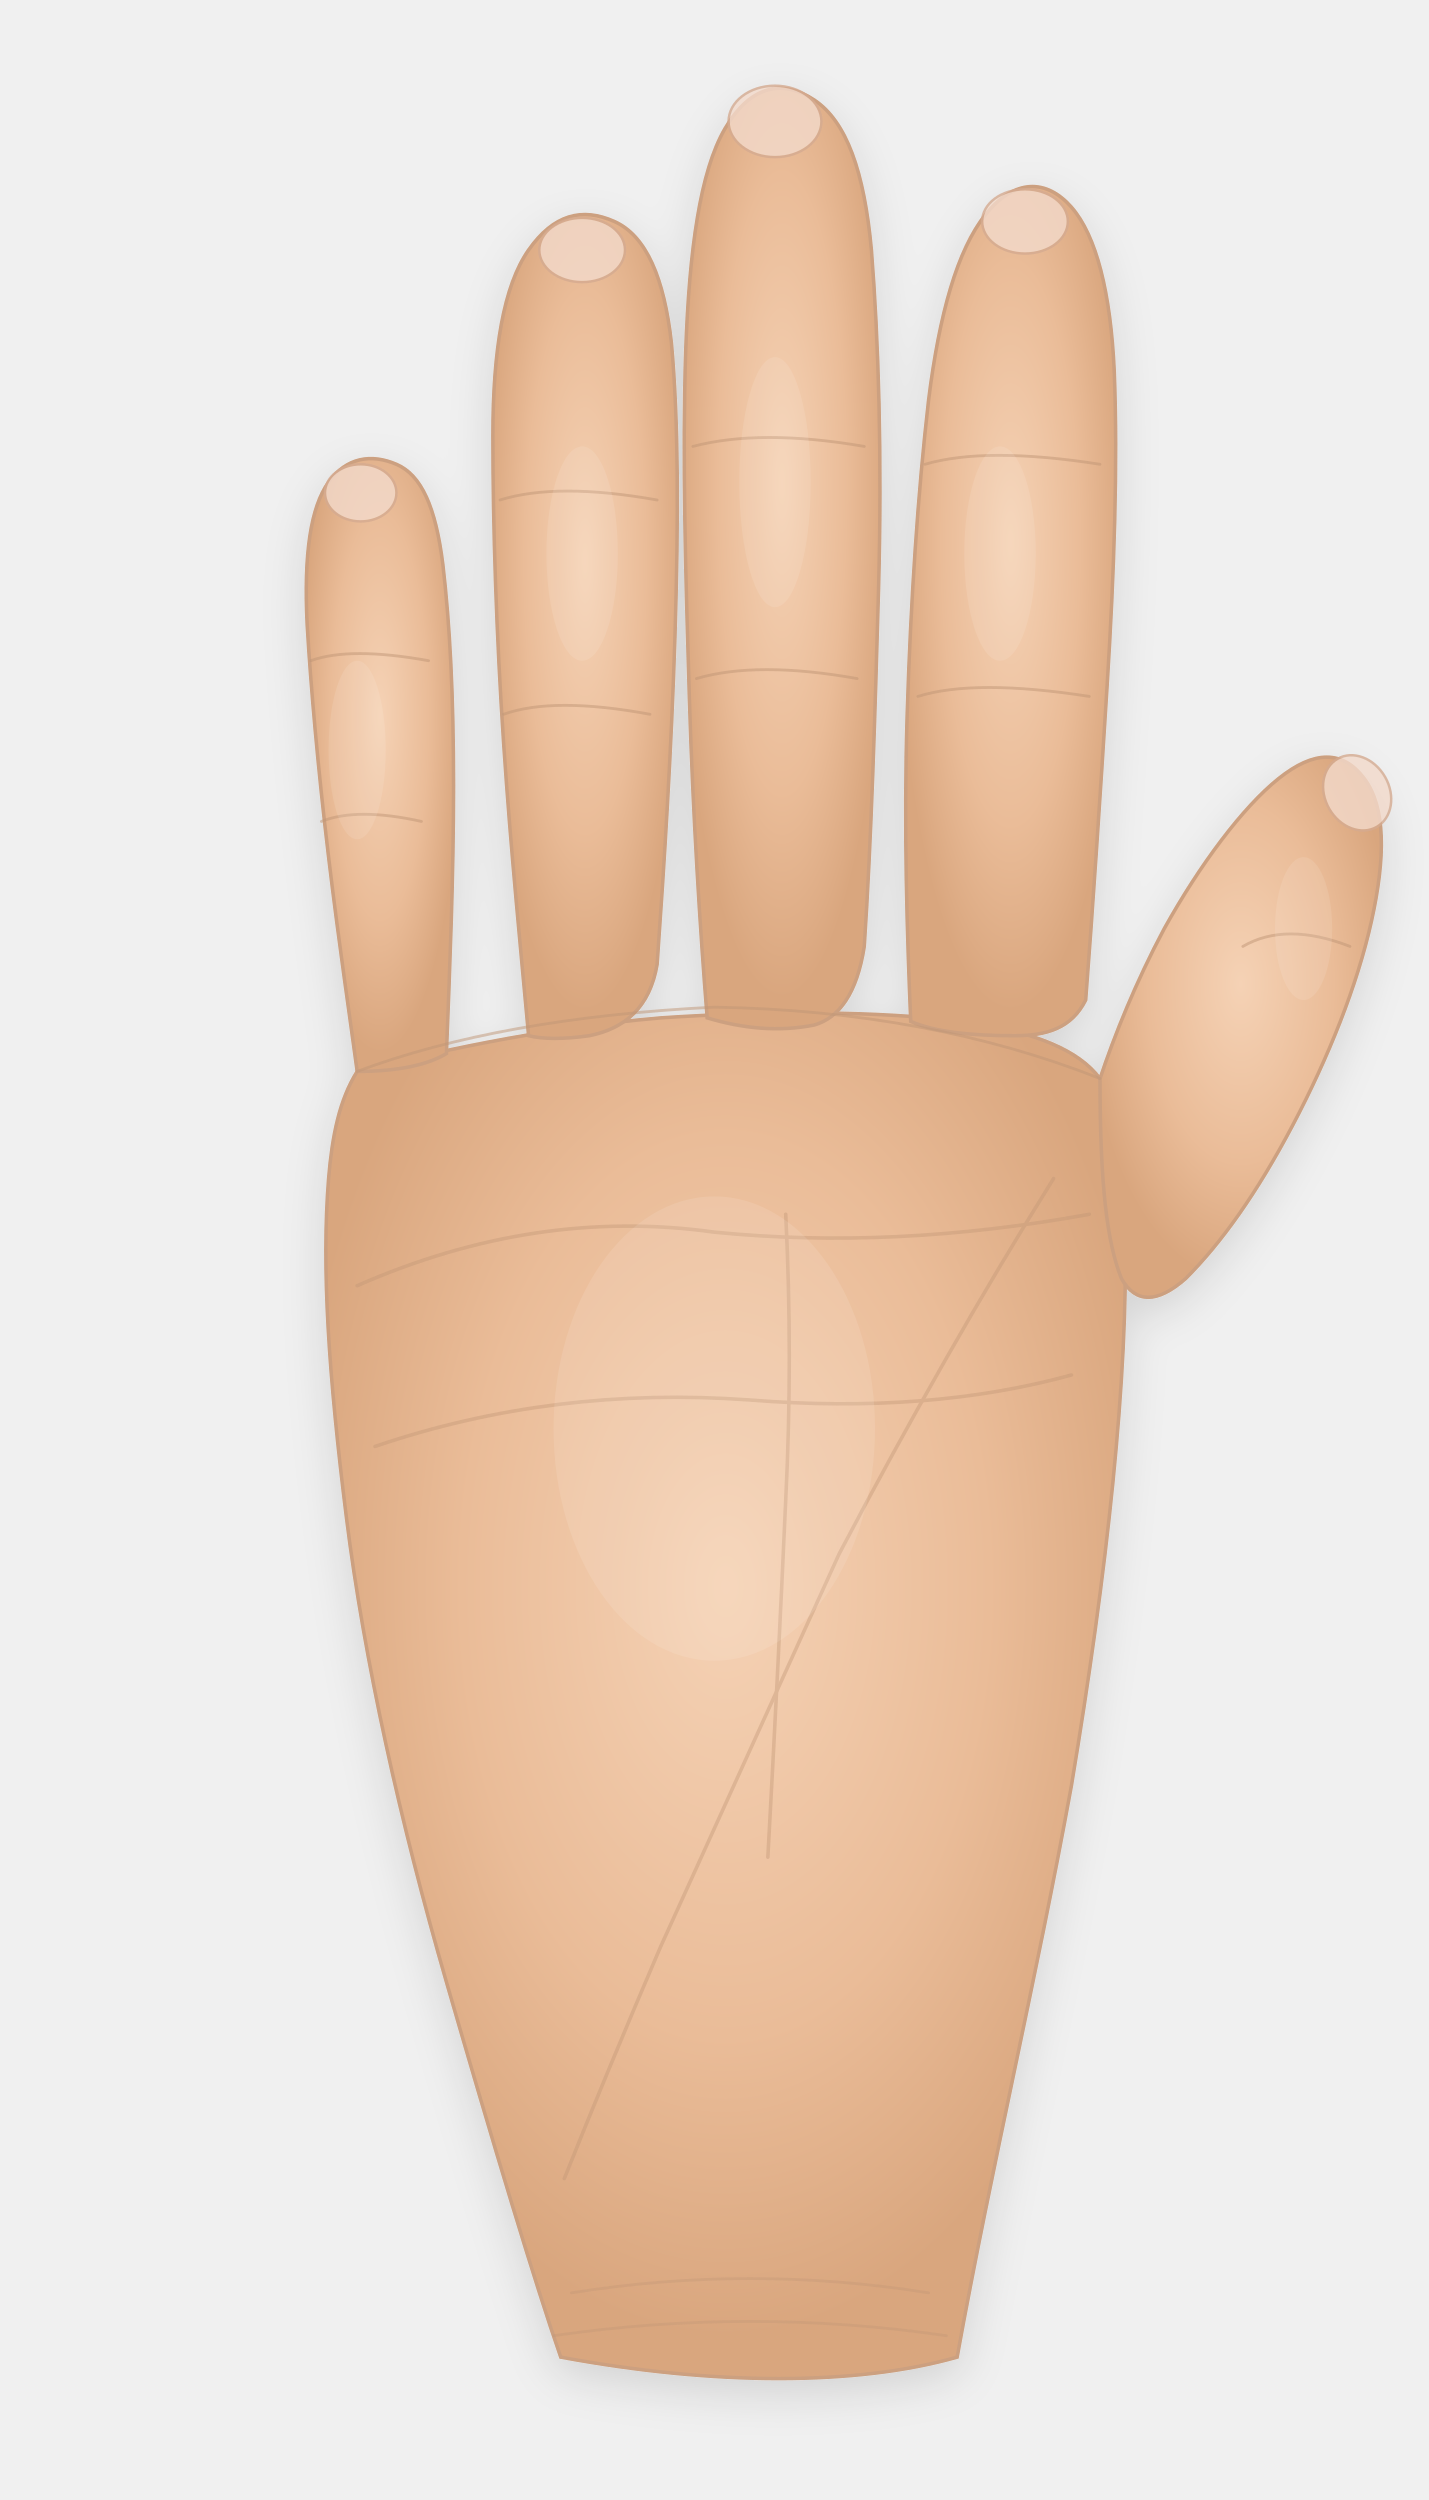
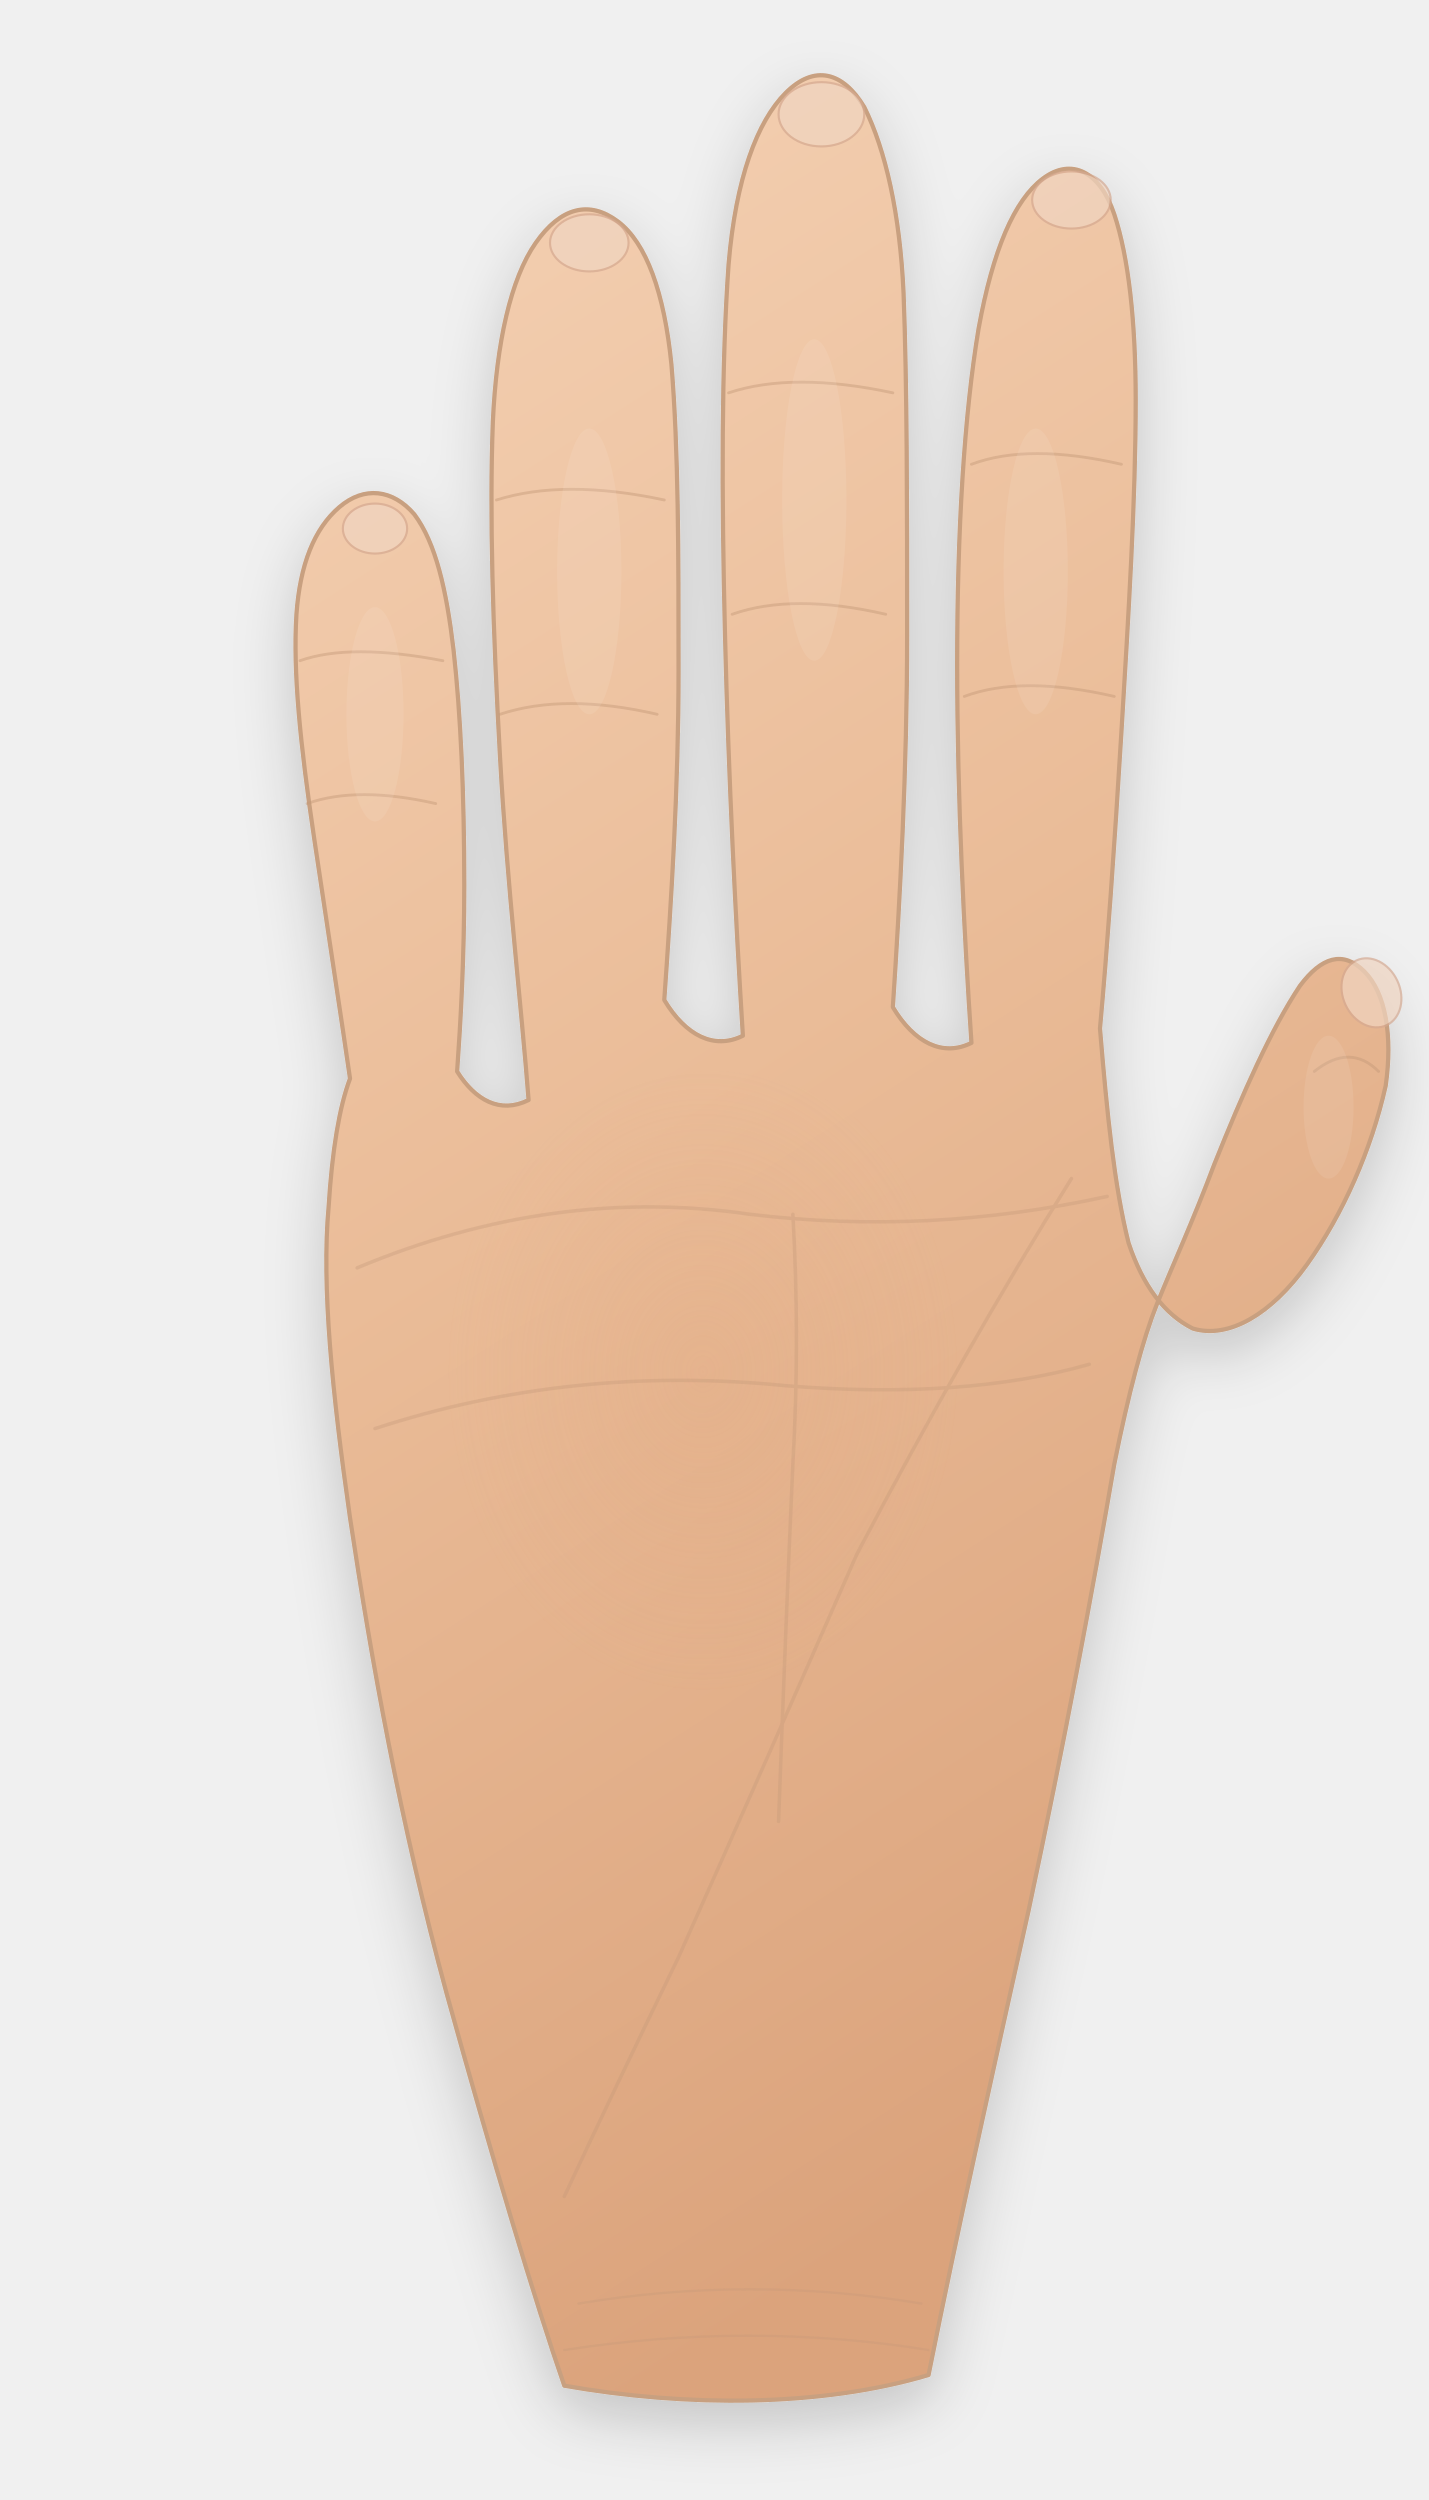
<svg xmlns="http://www.w3.org/2000/svg" viewBox="0 0 400 700" fill="none">
  <defs>
-     <radialGradient id="skin" cx="50%" cy="42%" r="55%">
+     <linearGradient id="skin" x1="0" y1="0" x2="0.3" y2="1">
      <stop offset="0%" stop-color="#f5d2b5" />
-       <stop offset="60%" stop-color="#eabc98" />
-       <stop offset="100%" stop-color="#d9a67e" />
+       <stop offset="50%" stop-color="#eabc98" />
+       <stop offset="100%" stop-color="#dba37c" />
+     </linearGradient>
+     <radialGradient id="palm-depth" cx="48%" cy="42%" r="45%">
+       <stop offset="0%" stop-color="#e0a880" stop-opacity="0.25" />
+       <stop offset="100%" stop-color="#e0a880" stop-opacity="0" />
    </radialGradient>
-     <radialGradient id="skin-shadow" cx="50%" cy="30%" r="60%">
-       <stop offset="0%" stop-color="#e8bc9a" />
-       <stop offset="100%" stop-color="#d4a07a" />
-     </radialGradient>
-     <filter id="soft-shadow" x="-5%" y="-5%" width="110%" height="110%">
-       <feGaussianBlur in="SourceAlpha" stdDeviation="6" result="blur" />
-       <feOffset dx="0" dy="4" result="offset" />
-       <feFlood flood-color="#000" flood-opacity="0.12" result="color" />
-       <feComposite in="color" in2="offset" operator="in" result="shadow" />
-       <feMerge>
-         <feMergeNode in="shadow" />
-         <feMergeNode in="SourceGraphic" />
-       </feMerge>
+     <filter id="hand-shadow" x="-8%" y="-5%" width="116%" height="112%">
+       <feDropShadow dx="0" dy="6" stdDeviation="8" flood-color="#000" flood-opacity="0.18" />
    </filter>
  </defs>
-   <g filter="url(#soft-shadow)">
-     <path d="       M 157,660       C 150,640 138,600 125,555       C 112,510 102,465 97,425       C 92,385 90,355 92,330       C 93,318 95,308 100,300       L 100,300       C 120,295 150,288 185,285       C 215,283 245,283 270,286       C 290,289 302,294 308,302       C 313,310 315,325 315,345       C 316,385 310,440 300,500       C 290,555 278,605 268,660       C 240,668 200,668 157,660       Z     " fill="url(#skin)" stroke="#cca080" stroke-width="1" />
-     <path d="       M 100,300       C 98,285 95,265 92,240       C 89,215 87,192 86,175       C 85,155 87,142 92,135       C 97,128 104,127 111,130       C 118,133 122,142 124,158       C 126,175 127,195 127,220       C 127,245 126,270 125,295       C 120,298 112,300 100,300       Z     " fill="url(#skin)" stroke="#cca080" stroke-width="1" />
-     <path d="       M 148,290       C 146,268 143,238 141,208       C 139,178 138,148 138,122       C 138,98 141,80 148,70       C 155,60 163,58 172,62       C 181,66 186,78 188,96       C 190,118 190,145 189,178       C 188,210 186,242 184,270       C 182,282 175,288 165,290       C 158,291 152,291 148,290       Z     " fill="url(#skin)" stroke="#cca080" stroke-width="1" />
-     <path d="       M 198,285       C 196,260 194,228 193,195       C 192,162 191,128 192,98       C 193,70 196,48 203,36       C 210,24 219,22 228,28       C 237,34 242,48 244,70       C 246,95 247,128 246,165       C 245,200 244,235 242,265       C 240,278 235,285 228,287       C 218,289 208,288 198,285       Z     " fill="url(#skin)" stroke="#cca080" stroke-width="1" />
-     <path d="       M 255,286       C 254,262 253,232 254,200       C 255,168 257,138 260,112       C 263,88 268,70 276,60       C 284,50 293,50 300,58       C 307,66 311,82 312,104       C 313,130 312,160 310,192       C 308,224 306,254 304,280       C 300,288 293,290 284,290       C 272,290 262,289 255,286       Z     " fill="url(#skin)" stroke="#cca080" stroke-width="1" />
-     <path d="       M 308,302       C 312,290 318,275 326,260       C 336,242 348,226 358,218       C 368,210 376,210 382,218       C 388,226 388,240 384,258       C 380,276 372,296 362,315       C 352,334 342,348 332,358       C 324,365 318,365 314,358       C 310,348 308,332 308,302       Z     " fill="url(#skin)" stroke="#cca080" stroke-width="1" />
+   <g filter="url(#hand-shadow)">
+     <path d="       M 158,668        C 150,645 138,605 125,558       C 112,510 104,465 98,425       C 93,390 90,360 92,338       C 93,322 95,310 98,302        C 96,288 92,262 88,235       C 84,208 82,188 83,172       C 84,158 88,148 95,142       C 102,136 110,137 116,144       C 122,152 125,165 127,182       C 129,200 130,222 130,248       C 130,268 129,286 128,300        C 133,308 140,312 148,308        C 146,282 142,248 140,212       C 138,176 137,144 138,118       C 139,96 143,78 150,68       C 157,58 165,56 173,62       C 181,68 186,82 188,102       C 190,126 190,155 190,188       C 190,220 188,252 186,280        C 192,290 200,294 208,290        C 206,258 204,218 203,178       C 202,138 202,102 204,74       C 206,50 212,34 220,26       C 228,18 236,20 242,30       C 248,42 252,60 253,82       C 254,108 254,142 254,178       C 254,215 252,252 250,282        C 256,292 264,296 272,292        C 270,262 268,224 268,186       C 268,148 270,116 274,92       C 278,70 284,56 292,50       C 300,44 308,48 312,60       C 316,72 318,90 318,112       C 318,140 316,172 314,205       C 312,238 310,266 308,288        C 310,312 312,332 316,348       C 320,360 326,368 334,372        C 344,375 356,368 366,354       C 376,340 384,322 388,304       C 390,290 388,278 382,272       C 376,266 370,268 364,276       C 356,288 348,306 340,326       C 334,342 328,355 324,365        C 320,375 316,390 312,410       C 306,445 298,488 288,535       C 278,580 268,625 260,665        C 230,674 192,674 158,668       Z     " fill="url(#skin)" stroke="#c8a080" stroke-width="1.2" stroke-linejoin="round" />
  </g>
-   <g stroke="#c09575" stroke-width="0.8" opacity="0.5" fill="none" stroke-linecap="round">
-     <path d="M 90,230 Q 100,226 118,230" />
-     <path d="M 87,185 Q 98,181 120,185" />
-     <path d="M 141,200 Q 155,195 182,200" />
-     <path d="M 140,140 Q 156,135 184,140" />
-     <path d="M 195,190 Q 212,185 240,190" />
-     <path d="M 194,125 Q 213,120 242,125" />
-     <path d="M 257,195 Q 273,190 305,195" />
-     <path d="M 259,130 Q 276,125 308,130" />
-     <path d="M 348,265 Q 360,258 378,265" />
-     <path d="M 100,300 Q 140,285 200,282 Q 260,283 308,302" />
+   <ellipse cx="200" cy="400" rx="80" ry="100" fill="url(#palm-depth)" />
+   <g stroke="#c49878" stroke-width="0.8" opacity="0.45" fill="none" stroke-linecap="round">
+     <path d="M 86,225 Q 100,220 122,225" />
+     <path d="M 84,185 Q 98,180 124,185" />
+     <path d="M 140,200 Q 158,194 184,200" />
+     <path d="M 139,140 Q 158,134 186,140" />
+     <path d="M 205,172 Q 222,166 248,172" />
+     <path d="M 204,110 Q 222,104 250,110" />
+     <path d="M 270,195 Q 286,189 312,195" />
+     <path d="M 272,130 Q 288,124 314,130" />
+     <path d="M 368,300 Q 378,292 386,300" />
  </g>
-   <g stroke="#c09575" stroke-width="1" opacity="0.4" fill="none" stroke-linecap="round">
-     <path d="M 100,360 Q 150,338 200,345 Q 250,350 305,340" />
-     <path d="M 105,405 Q 155,388 210,392 Q 260,396 300,385" />
-     <path d="M 295,330 Q 265,378 235,435 Q 210,490 185,545 Q 170,580 158,610" />
-     <path d="M 215,520 Q 218,465 220,420 Q 222,380 220,340" />
+   <g stroke="#c49878" stroke-width="1" opacity="0.35" fill="none" stroke-linecap="round">
+     <path d="M 100,355 Q 155,332 210,340 Q 260,346 310,335" />
+     <path d="M 105,400 Q 160,382 220,388 Q 270,392 305,382" />
+     <path d="M 300,330 Q 270,378 240,435 Q 215,492 190,548 Q 172,585 158,615" />
+     <path d="M 218,510 Q 220,455 222,410 Q 224,375 222,340" />
  </g>
-   <g stroke="#c09575" stroke-width="0.8" opacity="0.35" fill="none" stroke-linecap="round">
-     <path d="M 160,642 Q 210,634 260,642" />
-     <path d="M 155,654 Q 210,646 265,654" />
+   <g stroke="#c49878" stroke-width="0.7" opacity="0.3" fill="none" stroke-linecap="round">
+     <path d="M 162,645 Q 210,637 258,645" />
+     <path d="M 158,658 Q 210,650 260,658" />
  </g>
-   <g fill="#f2daca" stroke="#d4aa90" stroke-width="0.7" opacity="0.8">
-     <ellipse cx="101" cy="138" rx="10" ry="8" />
-     <ellipse cx="163" cy="70" rx="12" ry="9" />
-     <ellipse cx="217" cy="34" rx="13" ry="10" />
-     <ellipse cx="287" cy="62" rx="12" ry="9" />
-     <ellipse cx="380" cy="222" rx="9" ry="11" transform="rotate(-30 380 222)" />
+   <g fill="#f0d4c0" stroke="#d4a890" stroke-width="0.6" opacity="0.7">
+     <ellipse cx="105" cy="148" rx="9" ry="7" />
+     <ellipse cx="165" cy="68" rx="11" ry="8" />
+     <ellipse cx="230" cy="32" rx="12" ry="9" />
+     <ellipse cx="300" cy="56" rx="11" ry="8" />
+     <ellipse cx="384" cy="278" rx="8" ry="10" transform="rotate(-25 384 278)" />
  </g>
-   <g opacity="0.1" fill="white">
-     <ellipse cx="200" cy="400" rx="45" ry="65" />
-     <ellipse cx="100" cy="210" rx="8" ry="25" />
-     <ellipse cx="163" cy="155" rx="10" ry="30" />
-     <ellipse cx="217" cy="135" rx="10" ry="35" />
-     <ellipse cx="280" cy="155" rx="10" ry="30" />
-     <ellipse cx="365" cy="260" rx="8" ry="20" />
+   <g opacity="0.08" fill="white">
+     <ellipse cx="105" cy="200" rx="8" ry="30" />
+     <ellipse cx="165" cy="160" rx="9" ry="40" />
+     <ellipse cx="228" cy="140" rx="9" ry="45" />
+     <ellipse cx="290" cy="160" rx="9" ry="40" />
+     <ellipse cx="372" cy="310" rx="7" ry="20" />
  </g>
</svg>
